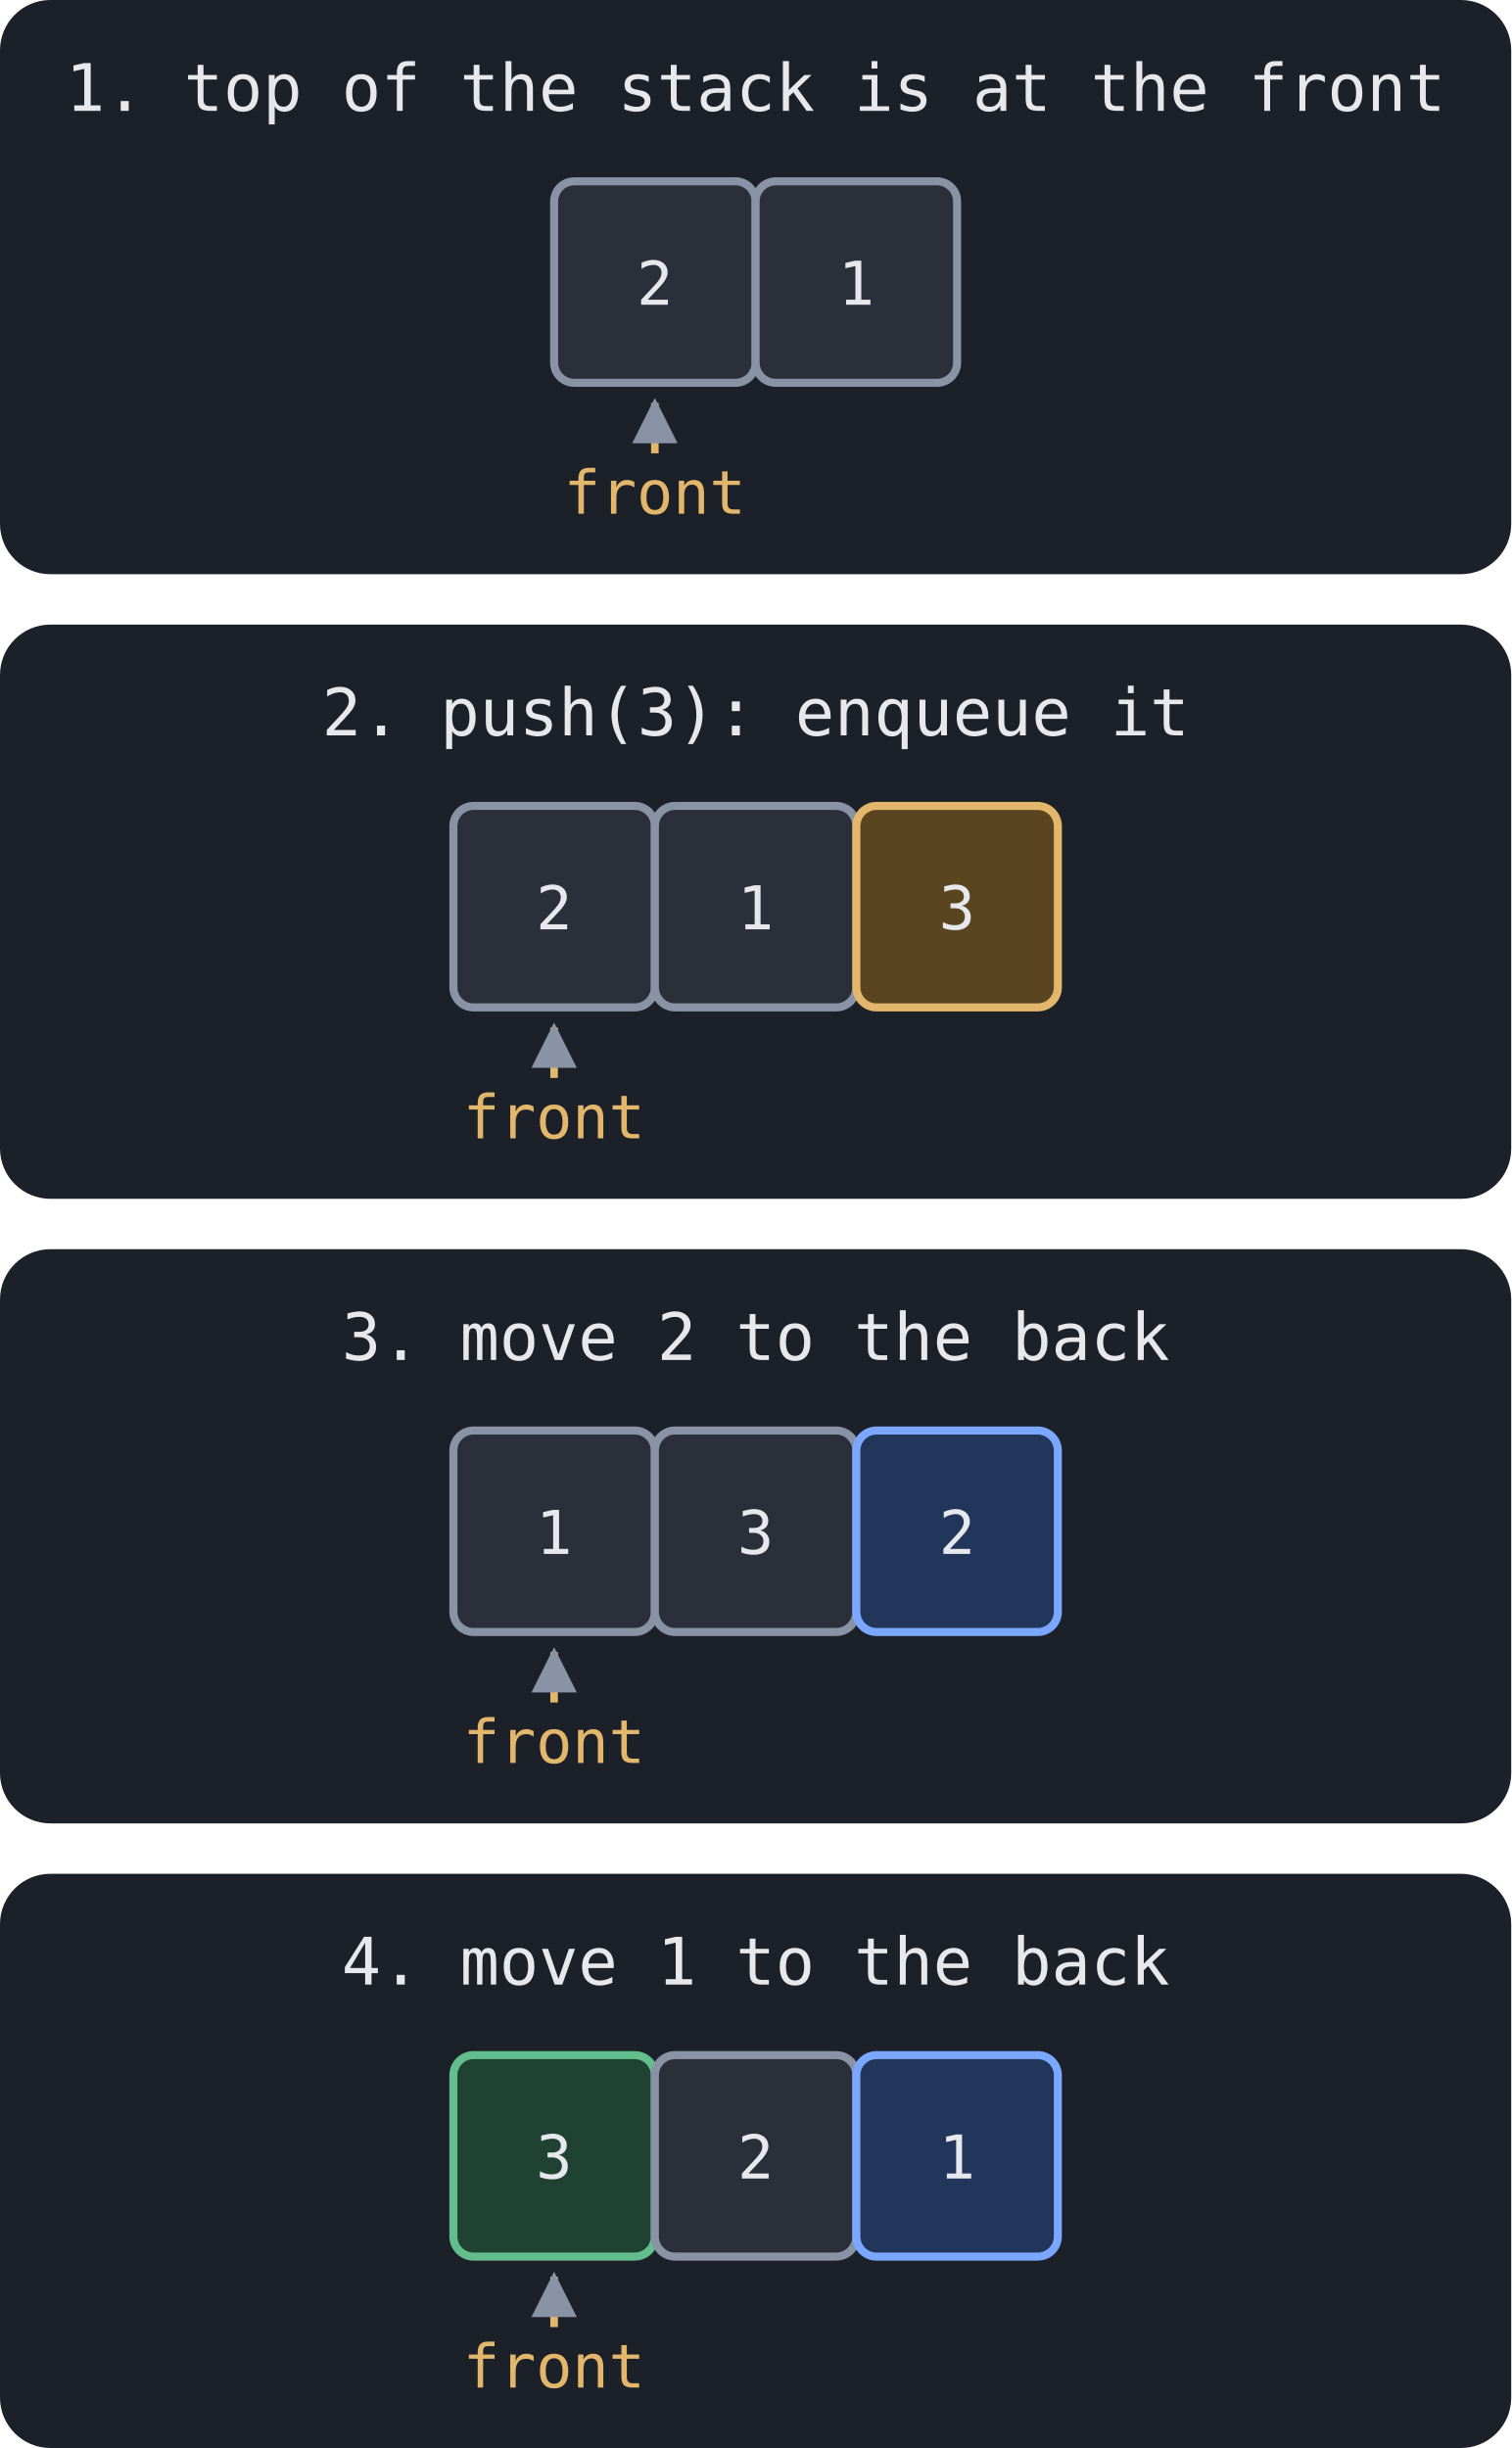
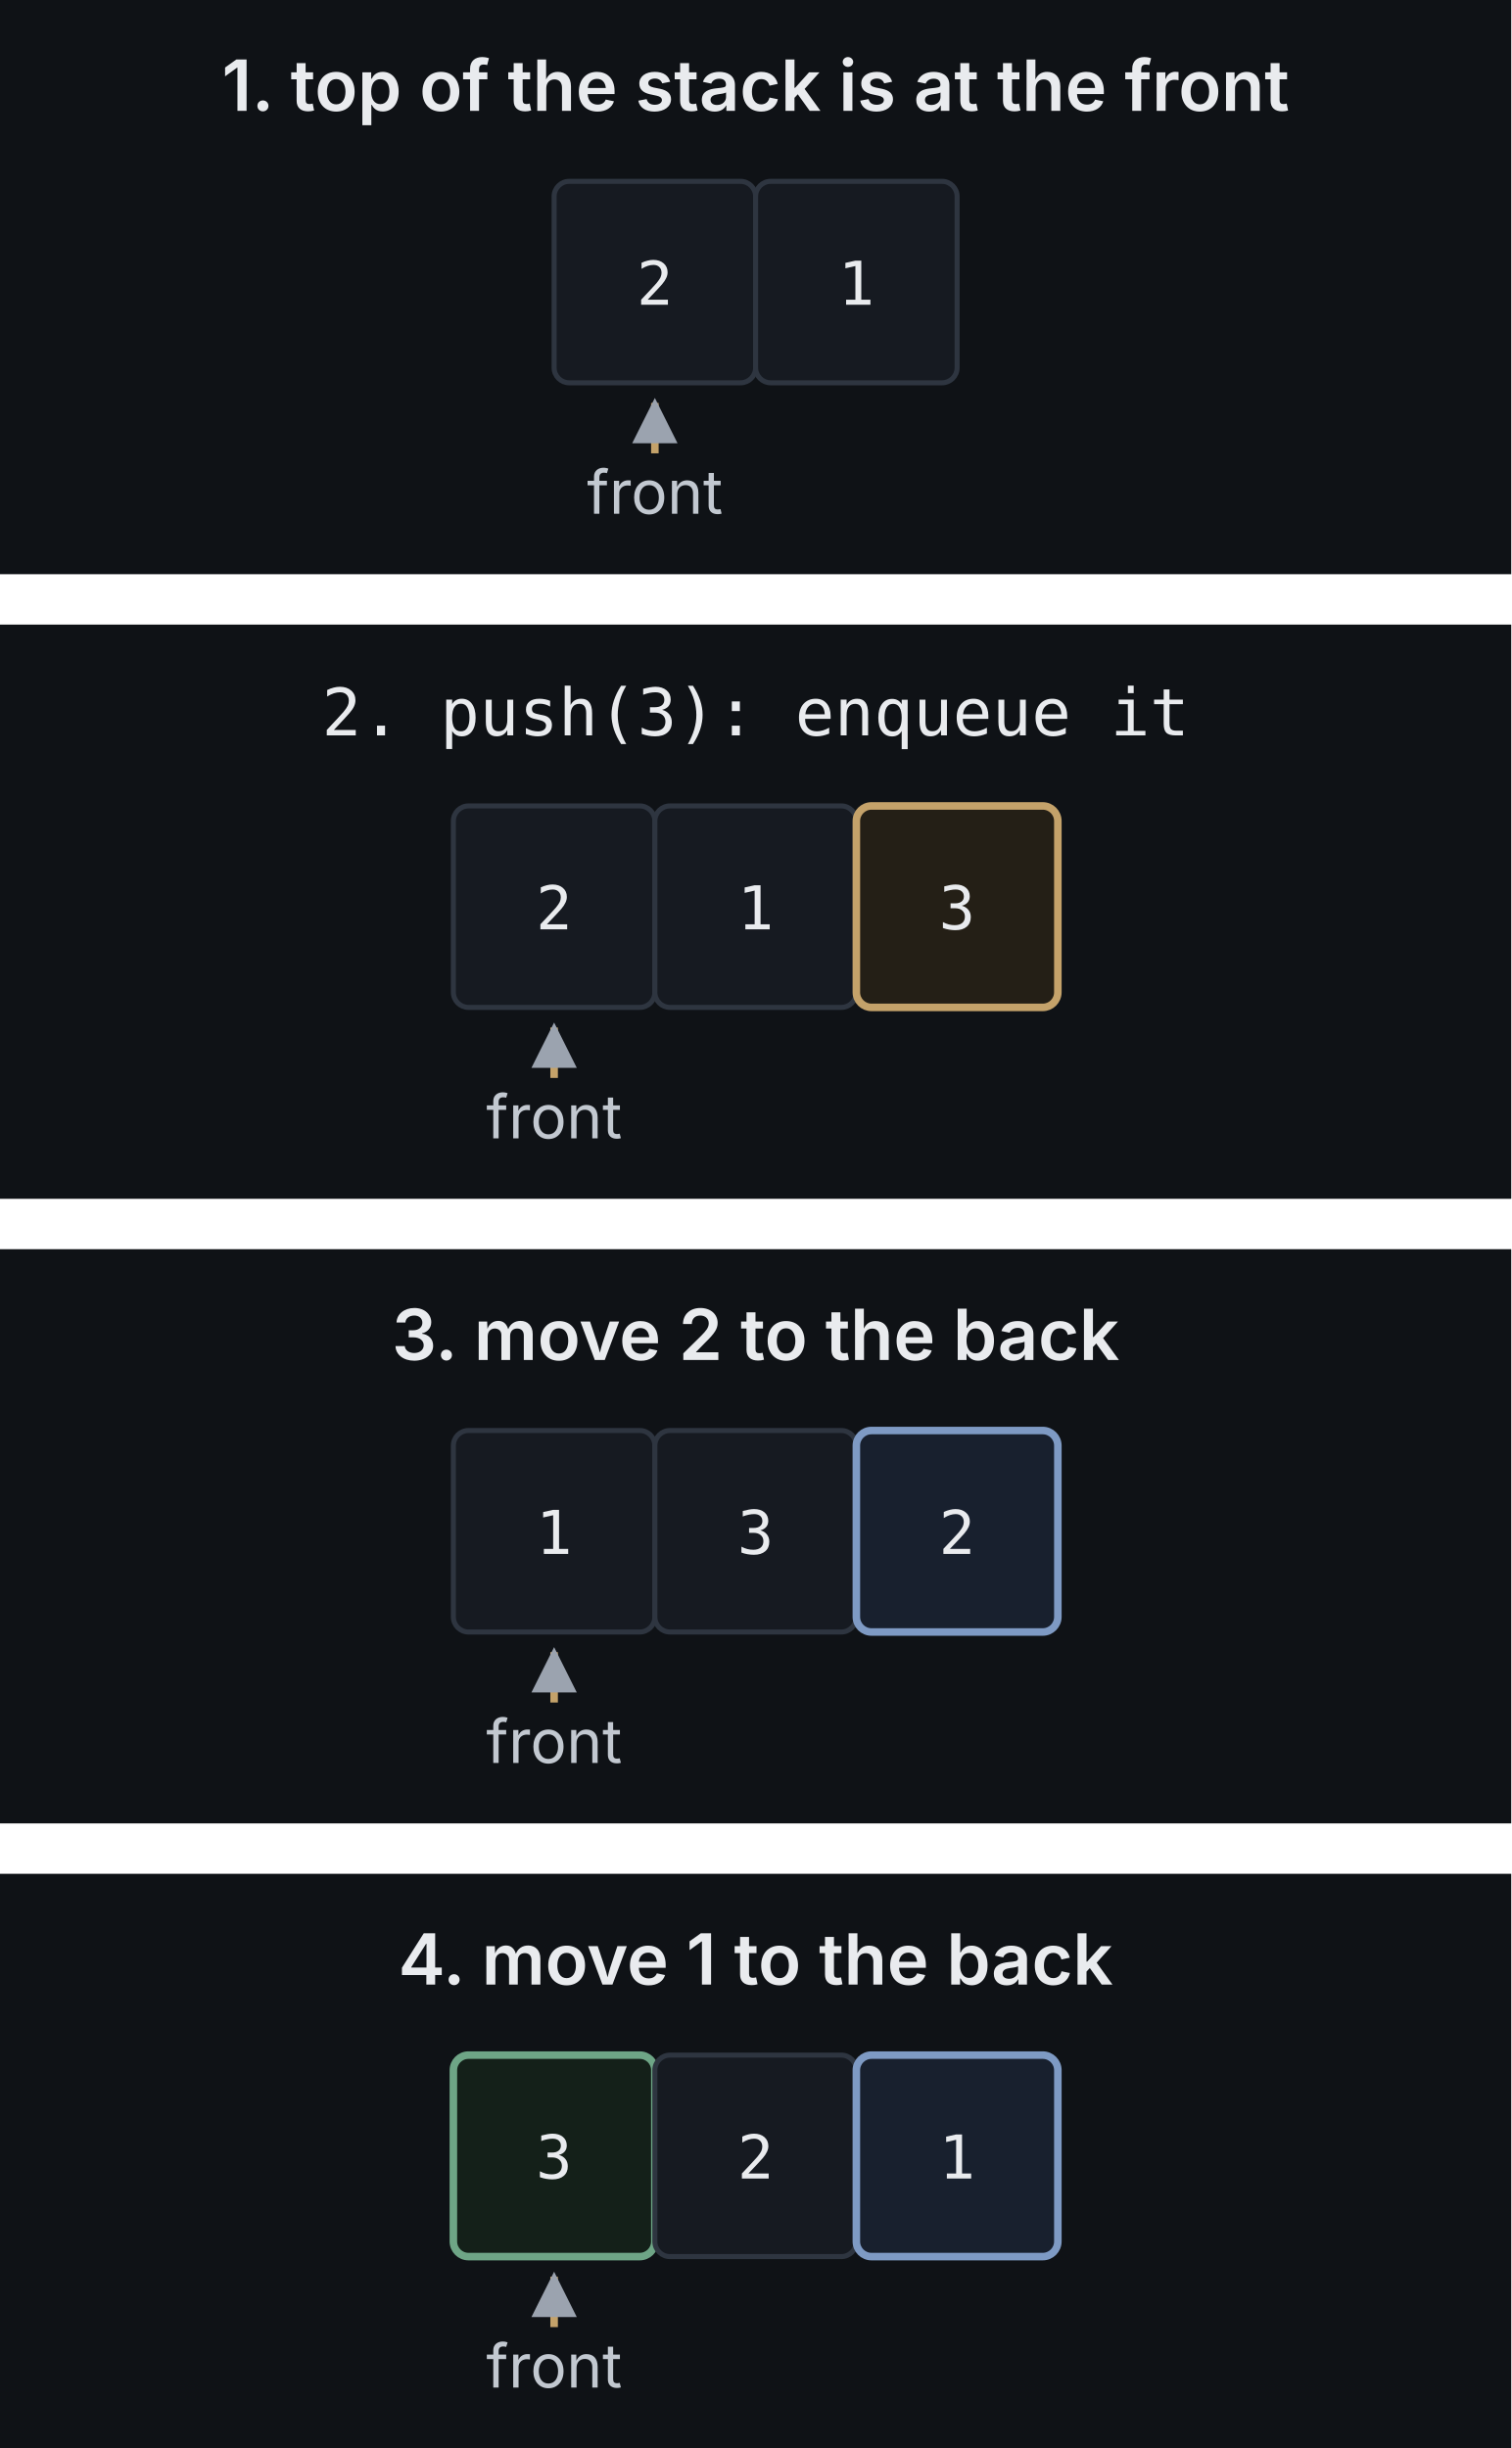
- <svg xmlns="http://www.w3.org/2000/svg" viewBox="0 0 300 486" width="300" height="486">
-   <svg x="0" y="0" width="300" height="114" viewBox="0 0 300 114" font-family="ui-monospace,SFMono-Regular,Menlo,monospace">
-     <rect width="100%" height="100%" rx="10" fill="#1c2029" />
+ <svg xmlns="http://www.w3.org/2000/svg" viewBox="0 0 300 486" width="300" height="486" font-family="IBM Plex Sans,system-ui,-apple-system,Segoe UI,sans-serif">
+   <svg x="0" y="0" width="300" height="114" viewBox="0 0 300 114" font-family="IBM Plex Sans,system-ui,-apple-system,Segoe UI,sans-serif">
+     <rect width="100%" height="100%" rx="0" fill="#0F1216" />
    <defs>
      <marker id="ah" markerUnits="userSpaceOnUse" markerWidth="9" markerHeight="9" refX="8" refY="4.5" orient="auto">
-         <path d="M0,0 L9,4.5 L0,9 z" fill="#8a93a6" />
+         <path d="M0,0 L9,4.5 L0,9 z" fill="#9BA3AF" />
      </marker>
    </defs>
-     <text x="150.0" y="22" fill="#e6e8ee" font-size="13.0" text-anchor="middle">1. top of the stack is at the front</text>
-     <rect x="110.0" y="36.0" width="40.0" height="40.0" rx="4" fill="#2a2f3a" stroke="#8a93a6" stroke-width="1.6" />
-     <text x="130.0" y="60.5" fill="#e6e8ee" font-size="12" text-anchor="middle">2</text>
-     <rect x="150.0" y="36.0" width="40.0" height="40.0" rx="4" fill="#2a2f3a" stroke="#8a93a6" stroke-width="1.6" />
-     <text x="170.0" y="60.5" fill="#e6e8ee" font-size="12" text-anchor="middle">1</text>
-     <line x1="130.0" y1="90.0" x2="130.0" y2="80.0" stroke="#E2B66B" stroke-width="1.5" marker-end="url(#ah)" />
-     <text x="130.0" y="102.0" fill="#E2B66B" font-size="12" text-anchor="middle">front</text>
+     <text font-weight="600" x="150.0" y="22" fill="#E9EBEE" font-size="14" text-anchor="middle">1. top of the stack is at the front</text>
+     <rect x="110.0" y="36.0" width="40.0" height="40.0" rx="3" fill="#161A21" stroke="#2E3540" stroke-width="1" />
+     <text font-family="ui-monospace,SFMono-Regular,Menlo,monospace" x="130.0" y="60.5" fill="#E9EBEE" font-size="12" text-anchor="middle">2</text>
+     <rect x="150.0" y="36.0" width="40.0" height="40.0" rx="3" fill="#161A21" stroke="#2E3540" stroke-width="1" />
+     <text font-family="ui-monospace,SFMono-Regular,Menlo,monospace" x="170.0" y="60.5" fill="#E9EBEE" font-size="12" text-anchor="middle">1</text>
+     <line x1="130.0" y1="90.0" x2="130.0" y2="80.0" stroke="#C4A26A" stroke-width="1.5" marker-end="url(#ah)" />
+     <text x="130.0" y="102.0" fill="#C2C8D0" font-size="12" text-anchor="middle">front</text>
  </svg>
-   <svg x="0" y="124" width="300" height="114" viewBox="0 0 300 114" font-family="ui-monospace,SFMono-Regular,Menlo,monospace">
-     <rect width="100%" height="100%" rx="10" fill="#1c2029" />
+   <svg x="0" y="124" width="300" height="114" viewBox="0 0 300 114" font-family="IBM Plex Sans,system-ui,-apple-system,Segoe UI,sans-serif">
+     <rect width="100%" height="100%" rx="0" fill="#0F1216" />
    <defs>
      <marker id="ah" markerUnits="userSpaceOnUse" markerWidth="9" markerHeight="9" refX="8" refY="4.5" orient="auto">
-         <path d="M0,0 L9,4.5 L0,9 z" fill="#8a93a6" />
+         <path d="M0,0 L9,4.5 L0,9 z" fill="#9BA3AF" />
      </marker>
    </defs>
-     <text x="150.0" y="22" fill="#e6e8ee" font-size="13.0" text-anchor="middle">2. push(3): enqueue it</text>
-     <rect x="90.0" y="36.0" width="40.0" height="40.0" rx="4" fill="#2a2f3a" stroke="#8a93a6" stroke-width="1.6" />
-     <text x="110.0" y="60.5" fill="#e6e8ee" font-size="12" text-anchor="middle">2</text>
-     <rect x="130.0" y="36.0" width="40.0" height="40.0" rx="4" fill="#2a2f3a" stroke="#8a93a6" stroke-width="1.6" />
-     <text x="150.0" y="60.5" fill="#e6e8ee" font-size="12" text-anchor="middle">1</text>
-     <rect x="170.0" y="36.0" width="40.0" height="40.0" rx="4" fill="#5a4520" stroke="#E2B66B" stroke-width="1.6" />
-     <text x="190.0" y="60.5" fill="#e6e8ee" font-size="12" text-anchor="middle">3</text>
-     <line x1="110.0" y1="90.0" x2="110.0" y2="80.0" stroke="#E2B66B" stroke-width="1.5" marker-end="url(#ah)" />
-     <text x="110.0" y="102.0" fill="#E2B66B" font-size="12" text-anchor="middle">front</text>
+     <text font-family="ui-monospace,SFMono-Regular,Menlo,monospace" x="150.0" y="22" fill="#E9EBEE" font-size="13.0" text-anchor="middle">2. push(3): enqueue it</text>
+     <rect x="90.0" y="36.0" width="40.0" height="40.0" rx="3" fill="#161A21" stroke="#2E3540" stroke-width="1" />
+     <text font-family="ui-monospace,SFMono-Regular,Menlo,monospace" x="110.0" y="60.5" fill="#E9EBEE" font-size="12" text-anchor="middle">2</text>
+     <rect x="130.0" y="36.0" width="40.0" height="40.0" rx="3" fill="#161A21" stroke="#2E3540" stroke-width="1" />
+     <text font-family="ui-monospace,SFMono-Regular,Menlo,monospace" x="150.0" y="60.5" fill="#E9EBEE" font-size="12" text-anchor="middle">1</text>
+     <rect x="170.0" y="36.0" width="40.0" height="40.0" rx="3" fill="#241F16" stroke="#C4A26A" stroke-width="1.5" />
+     <text font-family="ui-monospace,SFMono-Regular,Menlo,monospace" x="190.0" y="60.5" fill="#E9EBEE" font-size="12" text-anchor="middle">3</text>
+     <line x1="110.0" y1="90.0" x2="110.0" y2="80.0" stroke="#C4A26A" stroke-width="1.5" marker-end="url(#ah)" />
+     <text x="110.0" y="102.0" fill="#C2C8D0" font-size="12" text-anchor="middle">front</text>
  </svg>
-   <svg x="0" y="248" width="300" height="114" viewBox="0 0 300 114" font-family="ui-monospace,SFMono-Regular,Menlo,monospace">
-     <rect width="100%" height="100%" rx="10" fill="#1c2029" />
+   <svg x="0" y="248" width="300" height="114" viewBox="0 0 300 114" font-family="IBM Plex Sans,system-ui,-apple-system,Segoe UI,sans-serif">
+     <rect width="100%" height="100%" rx="0" fill="#0F1216" />
    <defs>
      <marker id="ah" markerUnits="userSpaceOnUse" markerWidth="9" markerHeight="9" refX="8" refY="4.5" orient="auto">
-         <path d="M0,0 L9,4.5 L0,9 z" fill="#8a93a6" />
+         <path d="M0,0 L9,4.5 L0,9 z" fill="#9BA3AF" />
      </marker>
    </defs>
-     <text x="150.0" y="22" fill="#e6e8ee" font-size="13.0" text-anchor="middle">3. move 2 to the back</text>
-     <rect x="90.0" y="36.0" width="40.0" height="40.0" rx="4" fill="#2a2f3a" stroke="#8a93a6" stroke-width="1.6" />
-     <text x="110.0" y="60.5" fill="#e6e8ee" font-size="12" text-anchor="middle">1</text>
-     <rect x="130.0" y="36.0" width="40.0" height="40.0" rx="4" fill="#2a2f3a" stroke="#8a93a6" stroke-width="1.6" />
-     <text x="150.0" y="60.5" fill="#e6e8ee" font-size="12" text-anchor="middle">3</text>
-     <rect x="170.0" y="36.0" width="40.0" height="40.0" rx="4" fill="#22355a" stroke="#7AA7FF" stroke-width="1.6" />
-     <text x="190.0" y="60.5" fill="#e6e8ee" font-size="12" text-anchor="middle">2</text>
-     <line x1="110.0" y1="90.0" x2="110.0" y2="80.0" stroke="#E2B66B" stroke-width="1.5" marker-end="url(#ah)" />
-     <text x="110.0" y="102.0" fill="#E2B66B" font-size="12" text-anchor="middle">front</text>
+     <text font-weight="600" x="150.0" y="22" fill="#E9EBEE" font-size="14" text-anchor="middle">3. move 2 to the back</text>
+     <rect x="90.0" y="36.0" width="40.0" height="40.0" rx="3" fill="#161A21" stroke="#2E3540" stroke-width="1" />
+     <text font-family="ui-monospace,SFMono-Regular,Menlo,monospace" x="110.0" y="60.5" fill="#E9EBEE" font-size="12" text-anchor="middle">1</text>
+     <rect x="130.0" y="36.0" width="40.0" height="40.0" rx="3" fill="#161A21" stroke="#2E3540" stroke-width="1" />
+     <text font-family="ui-monospace,SFMono-Regular,Menlo,monospace" x="150.0" y="60.5" fill="#E9EBEE" font-size="12" text-anchor="middle">3</text>
+     <rect x="170.0" y="36.0" width="40.0" height="40.0" rx="3" fill="#18202E" stroke="#7E9AC4" stroke-width="1.5" />
+     <text font-family="ui-monospace,SFMono-Regular,Menlo,monospace" x="190.0" y="60.5" fill="#E9EBEE" font-size="12" text-anchor="middle">2</text>
+     <line x1="110.0" y1="90.0" x2="110.0" y2="80.0" stroke="#C4A26A" stroke-width="1.5" marker-end="url(#ah)" />
+     <text x="110.0" y="102.0" fill="#C2C8D0" font-size="12" text-anchor="middle">front</text>
  </svg>
-   <svg x="0" y="372" width="300" height="114" viewBox="0 0 300 114" font-family="ui-monospace,SFMono-Regular,Menlo,monospace">
-     <rect width="100%" height="100%" rx="10" fill="#1c2029" />
+   <svg x="0" y="372" width="300" height="114" viewBox="0 0 300 114" font-family="IBM Plex Sans,system-ui,-apple-system,Segoe UI,sans-serif">
+     <rect width="100%" height="100%" rx="0" fill="#0F1216" />
    <defs>
      <marker id="ah" markerUnits="userSpaceOnUse" markerWidth="9" markerHeight="9" refX="8" refY="4.5" orient="auto">
-         <path d="M0,0 L9,4.5 L0,9 z" fill="#8a93a6" />
+         <path d="M0,0 L9,4.5 L0,9 z" fill="#9BA3AF" />
      </marker>
    </defs>
-     <text x="150.0" y="22" fill="#e6e8ee" font-size="13.0" text-anchor="middle">4. move 1 to the back</text>
-     <rect x="90.0" y="36.0" width="40.0" height="40.0" rx="4" fill="#1f4232" stroke="#62BE8C" stroke-width="1.6" />
-     <text x="110.0" y="60.5" fill="#e6e8ee" font-size="12" text-anchor="middle">3</text>
-     <rect x="130.0" y="36.0" width="40.0" height="40.0" rx="4" fill="#2a2f3a" stroke="#8a93a6" stroke-width="1.6" />
-     <text x="150.0" y="60.5" fill="#e6e8ee" font-size="12" text-anchor="middle">2</text>
-     <rect x="170.0" y="36.0" width="40.0" height="40.0" rx="4" fill="#22355a" stroke="#7AA7FF" stroke-width="1.6" />
-     <text x="190.0" y="60.5" fill="#e6e8ee" font-size="12" text-anchor="middle">1</text>
-     <line x1="110.0" y1="90.0" x2="110.0" y2="80.0" stroke="#E2B66B" stroke-width="1.5" marker-end="url(#ah)" />
-     <text x="110.0" y="102.0" fill="#E2B66B" font-size="12" text-anchor="middle">front</text>
+     <text font-weight="600" x="150.0" y="22" fill="#E9EBEE" font-size="14" text-anchor="middle">4. move 1 to the back</text>
+     <rect x="90.0" y="36.0" width="40.0" height="40.0" rx="3" fill="#142019" stroke="#6EA586" stroke-width="1.5" />
+     <text font-family="ui-monospace,SFMono-Regular,Menlo,monospace" x="110.0" y="60.5" fill="#E9EBEE" font-size="12" text-anchor="middle">3</text>
+     <rect x="130.0" y="36.0" width="40.0" height="40.0" rx="3" fill="#161A21" stroke="#2E3540" stroke-width="1" />
+     <text font-family="ui-monospace,SFMono-Regular,Menlo,monospace" x="150.0" y="60.5" fill="#E9EBEE" font-size="12" text-anchor="middle">2</text>
+     <rect x="170.0" y="36.0" width="40.0" height="40.0" rx="3" fill="#18202E" stroke="#7E9AC4" stroke-width="1.5" />
+     <text font-family="ui-monospace,SFMono-Regular,Menlo,monospace" x="190.0" y="60.5" fill="#E9EBEE" font-size="12" text-anchor="middle">1</text>
+     <line x1="110.0" y1="90.0" x2="110.0" y2="80.0" stroke="#C4A26A" stroke-width="1.5" marker-end="url(#ah)" />
+     <text x="110.0" y="102.0" fill="#C2C8D0" font-size="12" text-anchor="middle">front</text>
  </svg>
</svg>
